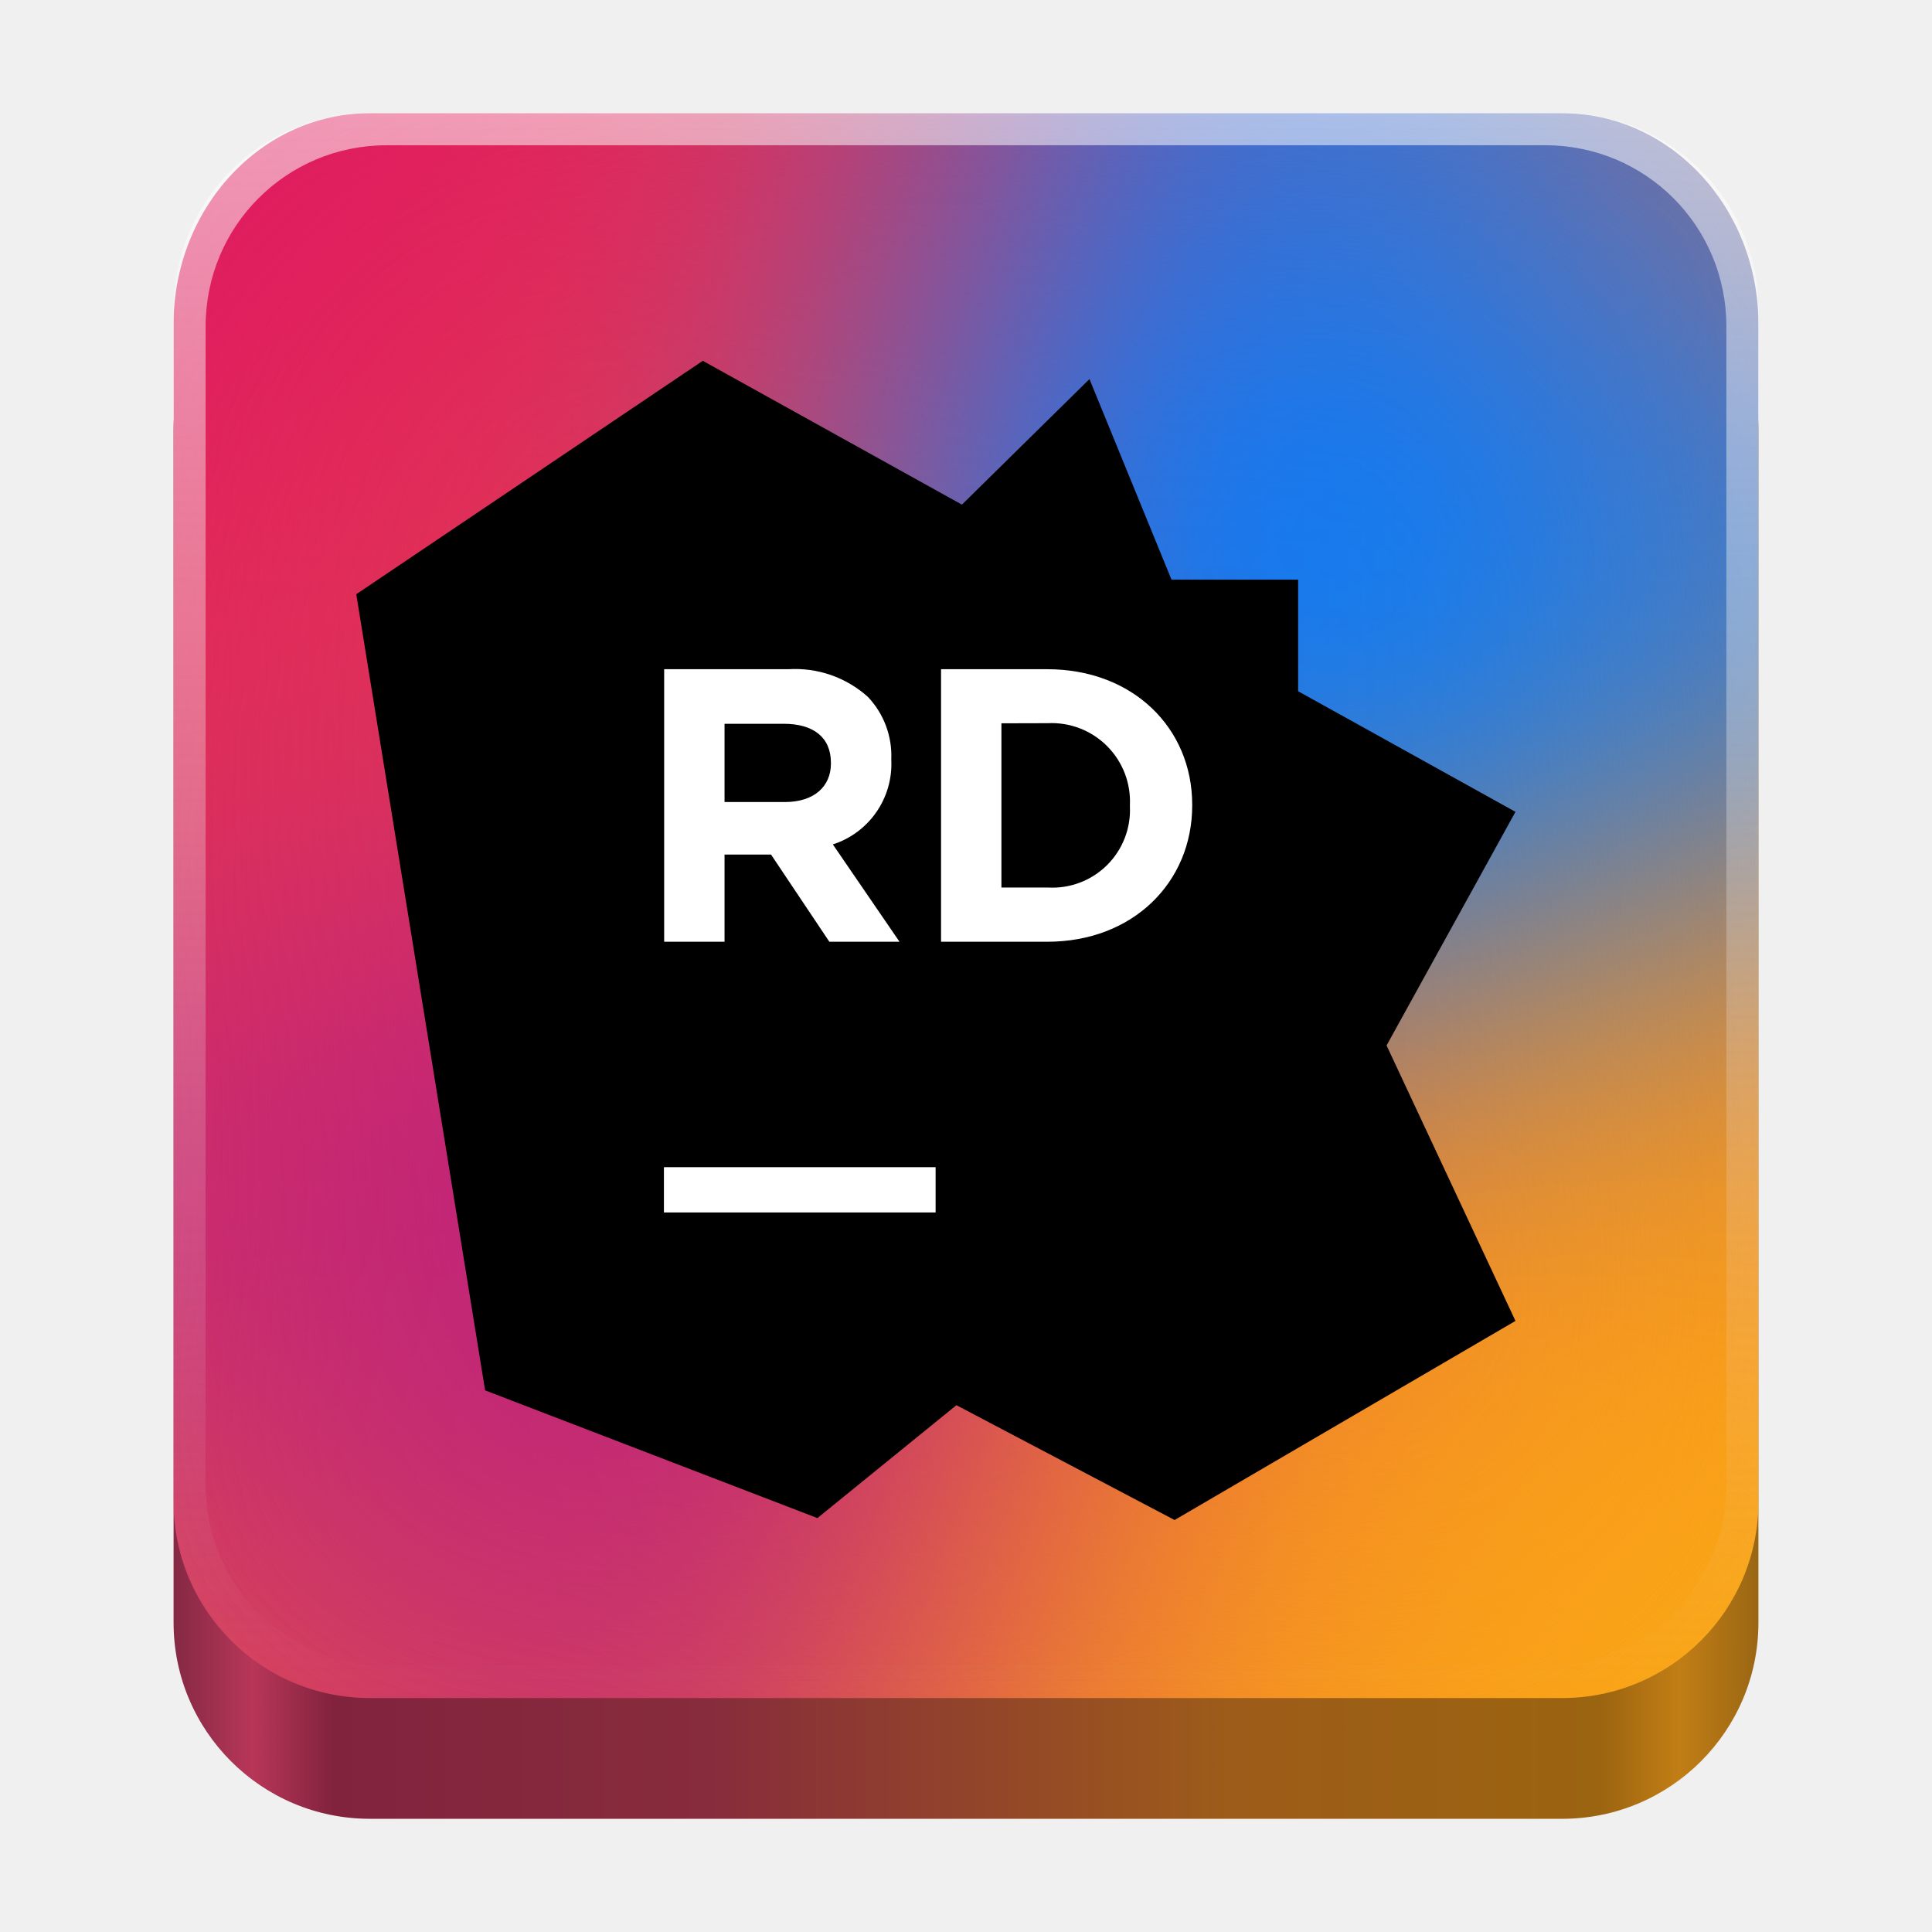
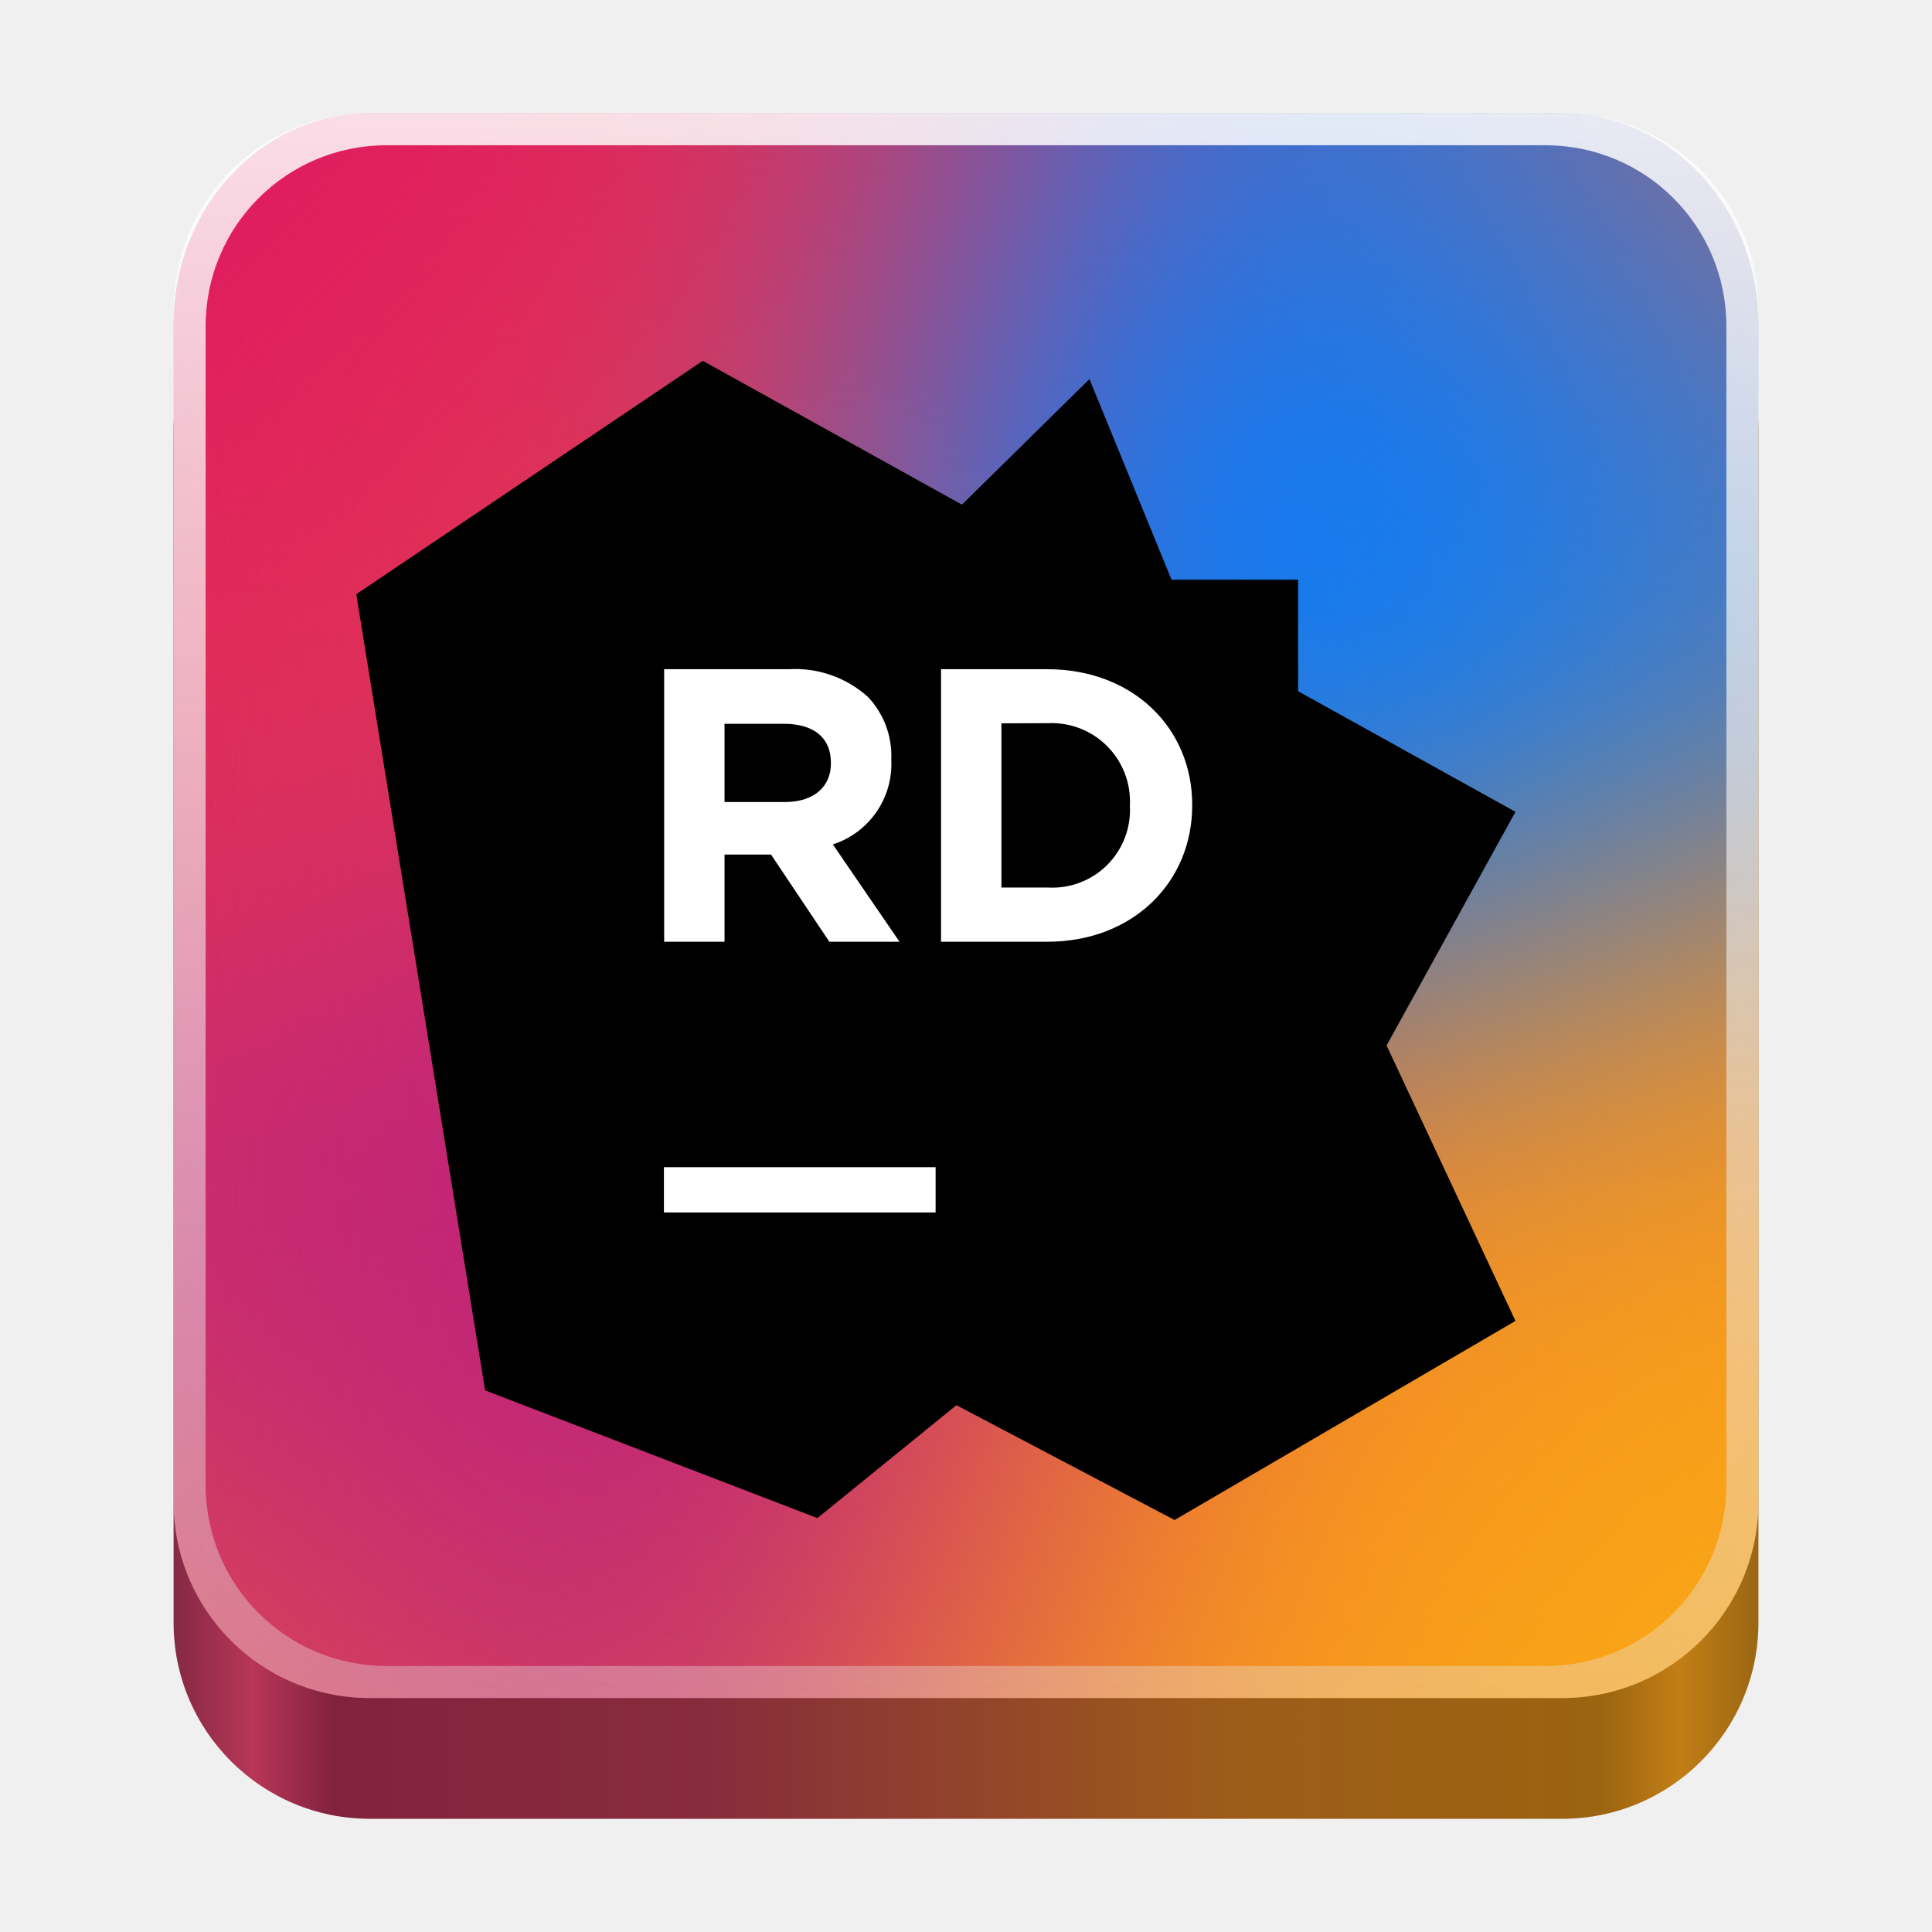
<svg xmlns="http://www.w3.org/2000/svg" xmlns:xlink="http://www.w3.org/1999/xlink" width="128" height="128" viewBox="0 0 128 128" version="1.1" id="svg5" xml:space="preserve">
  <defs id="defs2">
    <linearGradient id="linearGradient11616">
      <stop style="stop-color:#dd1265;stop-opacity:1" offset="0" id="stop11612" />
      <stop style="stop-color:#fdb60d;stop-opacity:1" offset="1" id="stop11614" />
    </linearGradient>
    <linearGradient id="linearGradient404">
-       <stop style="stop-color:#e6e6e6;stop-opacity:0;" offset="0" id="stop400" />
-       <stop style="stop-color:#ffffff;stop-opacity:0.545;" offset="1" id="stop402" />
+       <stop style="stop-color:#e6e6e6;stop-opacity:0.349;" offset="0" id="stop400" />
+       <stop style="stop-color:#ffffff;stop-opacity:0.851;" offset="1" id="stop402" />
    </linearGradient>
    <linearGradient y2="236" x2="96" y1="236" x1="32" gradientTransform="translate(604.8168,170.5864)" gradientUnits="userSpaceOnUse" id="linearGradient1099" xlink:href="#linearGradient1036" />
    <linearGradient id="linearGradient1036">
      <stop id="stop1032" offset="0" style="stop-color:#d5d3cf;stop-opacity:1;" />
      <stop id="stop1034" offset="1" style="stop-color:#f6f5f4;stop-opacity:1" />
    </linearGradient>
    <radialGradient r="32" fy="-76" fx="-244" cy="-76" cx="-244" gradientTransform="matrix(0.8833333,0,0,0.8833333,-460.3502,463.1197)" gradientUnits="userSpaceOnUse" id="radialGradient1103" xlink:href="#linearGradient1069" />
    <linearGradient id="linearGradient1069">
      <stop id="stop1065" offset="0" style="stop-color:#d5d3cf;stop-opacity:1" />
      <stop id="stop1067-1" offset="1" style="stop-color:#949390;stop-opacity:1" />
    </linearGradient>
    <linearGradient gradientUnits="userSpaceOnUse" y2="232" x2="64" y1="262.5" x1="64" id="linearGradient1027" xlink:href="#linearGradient1025" gradientTransform="translate(-470.5864,432.8168)" />
    <linearGradient id="linearGradient1025">
      <stop id="stop1021" offset="0" style="stop-color:#9a9996;stop-opacity:1" />
      <stop id="stop1023" offset="1" style="stop-color:#77767b;stop-opacity:1" />
    </linearGradient>
    <clipPath clipPathUnits="userSpaceOnUse" id="clipPath1609-7">
      <path id="path1611-5" d="m 252,116 28,-28 v -8 h -36 v 36 z" style="fill:#e74747;stroke:none;stroke-width:0.25px;stroke-linecap:butt;stroke-linejoin:miter;stroke-opacity:1" />
    </clipPath>
    <linearGradient id="linearGradient8241">
      <stop style="stop-color:#842944;stop-opacity:1;" offset="0" id="stop8237" />
      <stop style="stop-color:#b83658;stop-opacity:1;" offset="0.05" id="stop9349" />
      <stop style="stop-color:#82233e;stop-opacity:1;" offset="0.1" id="stop21746" />
      <stop style="stop-color:#872c3c;stop-opacity:1;" offset="0.338" id="stop11163" />
      <stop style="stop-color:#9d5c19;stop-opacity:1;" offset="0.666" id="stop11165" />
      <stop style="stop-color:#9b6410;stop-opacity:1;" offset="0.9" id="stop21940" />
      <stop style="stop-color:#c27e15;stop-opacity:1;" offset="0.95" id="stop9351" />
      <stop style="stop-color:#9a6614;stop-opacity:1;" offset="1" id="stop8239" />
    </linearGradient>
    <radialGradient r="32" fy="-76" fx="-244" cy="-76" cx="-244" gradientTransform="matrix(0.8833333,0,0,0.8833333,-460.3502,463.1197)" gradientUnits="userSpaceOnUse" id="radialGradient1103-5" xlink:href="#linearGradient1069" />
    <clipPath clipPathUnits="userSpaceOnUse" id="clipPath1609-7-7">
      <path id="path1611-5-0" d="m 252,116 28,-28 v -8 h -36 v 36 z" style="fill:#e74747;stroke:none;stroke-width:0.25px;stroke-linecap:butt;stroke-linejoin:miter;stroke-opacity:1" />
    </clipPath>
    <clipPath clipPathUnits="userSpaceOnUse" id="clipPath744">
      <rect style="fill:#1e88e5;fill-opacity:1;stroke-width:0.265" id="rect746" width="541.867" height="541.867" x="0" y="1.5987212e-14" rx="79.375" ry="79.375" />
    </clipPath>
    <clipPath clipPathUnits="userSpaceOnUse" id="clipPath62">
      <rect style="fill:#1e88e5;fill-opacity:1;stroke-width:0.265" id="rect64" width="541.867" height="541.867" x="2.2507105e-05" y="-0.422" rx="79.375" ry="79.375" />
    </clipPath>
    <linearGradient xlink:href="#linearGradient8241" id="linearGradient8243" x1="11.5" y1="68" x2="116.5" y2="68" gradientUnits="userSpaceOnUse" />
    <radialGradient r="32" fy="-76" fx="-244" cy="-76" cx="-244" gradientTransform="matrix(0.8833333,0,0,0.8833333,-460.3502,463.1197)" gradientUnits="userSpaceOnUse" id="radialGradient1103-6" xlink:href="#linearGradient1069" />
    <clipPath clipPathUnits="userSpaceOnUse" id="clipPath1609-7-2">
      <path id="path1611-5-3" d="m 252,116 28,-28 v -8 h -36 v 36 z" style="fill:#e74747;stroke:none;stroke-width:0.25px;stroke-linecap:butt;stroke-linejoin:miter;stroke-opacity:1" />
    </clipPath>
    <radialGradient r="32" fy="-76" fx="-244" cy="-76" cx="-244" gradientTransform="matrix(0.8833333,0,0,0.8833333,-460.3502,463.1197)" gradientUnits="userSpaceOnUse" id="radialGradient1103-56" xlink:href="#linearGradient1069" />
    <clipPath clipPathUnits="userSpaceOnUse" id="clipPath1609-7-0">
      <path id="path1611-5-9" d="m 252,116 28,-28 v -8 h -36 v 36 z" style="fill:#e74747;stroke:none;stroke-width:0.25px;stroke-linecap:butt;stroke-linejoin:miter;stroke-opacity:1" />
    </clipPath>
    <clipPath clipPathUnits="userSpaceOnUse" id="clipPath37">
      <rect style="fill:#1a1a1a;fill-opacity:1;stroke-width:0.265" id="rect39" width="541.867" height="541.867" x="-2.6626146e-06" y="3.241" rx="79.375" ry="79.375" />
    </clipPath>
    <clipPath clipPathUnits="userSpaceOnUse" id="clipPath22042">
      <rect style="fill:#333333;fill-opacity:1;stroke-width:0.013" id="rect22044" width="27.32" height="27.484" x="166.968" y="105.404" rx="4.002" ry="4.026" />
    </clipPath>
    <clipPath clipPathUnits="userSpaceOnUse" id="clipPath1039">
      <rect style="fill:#b3b3b3;fill-opacity:1;stroke-width:0.265" id="rect1041" width="541.867" height="541.867" x="2.5931527e-05" y="-0" rx="79.375" ry="79.375" />
    </clipPath>
    <clipPath clipPathUnits="userSpaceOnUse" id="clipPath154">
      <rect style="fill:#b3b3b3;fill-opacity:1;stroke-width:0.265" id="rect156" width="541.867" height="541.867" x="-2.9218751e-05" y="-0" rx="79.375" ry="79.375" />
    </clipPath>
    <linearGradient xlink:href="#linearGradient404" id="linearGradient406" x1="64" y1="112.5" x2="64" y2="7.5" gradientUnits="userSpaceOnUse" />
    <linearGradient id="a" gradientUnits="userSpaceOnUse" x1="38.78" x2="95.91" y1="41.59" y2="41.59" gradientTransform="translate(260.425,-3.53)">
      <stop offset="0" stop-color="#21d789" id="stop500" />
      <stop offset="1" stop-color="#07c3f2" id="stop502" />
    </linearGradient>
    <linearGradient id="b" gradientUnits="userSpaceOnUse" x1="-29.18" x2="88.46" y1="85.52" y2="-1.32" gradientTransform="translate(260.425,-3.53)">
      <stop offset=".01" stop-color="#fcf84a" id="stop505" />
      <stop offset=".11" stop-color="#a7eb62" id="stop507" />
      <stop offset=".21" stop-color="#5fe077" id="stop509" />
      <stop offset=".27" stop-color="#32da84" id="stop511" />
      <stop offset=".31" stop-color="#21d789" id="stop513" />
      <stop offset=".58" stop-color="#21d789" id="stop515" />
      <stop offset=".6" stop-color="#21d789" id="stop517" />
      <stop offset=".69" stop-color="#20d68c" id="stop519" />
      <stop offset=".76" stop-color="#1ed497" id="stop521" />
      <stop offset=".83" stop-color="#19d1a9" id="stop523" />
      <stop offset=".9" stop-color="#13ccc2" id="stop525" />
      <stop offset=".97" stop-color="#0bc6e1" id="stop527" />
      <stop offset="1" stop-color="#07c3f2" id="stop529" />
    </linearGradient>
    <linearGradient id="c" gradientUnits="userSpaceOnUse" x1="17.3" x2="36.92" y1="110.99" y2="49.42" gradientTransform="translate(260.425,-3.53)">
      <stop offset="0" stop-color="#21d789" id="stop532" />
      <stop offset=".16" stop-color="#24d888" id="stop534" />
      <stop offset=".3" stop-color="#2fd985" id="stop536" />
      <stop offset=".43" stop-color="#41dc80" id="stop538" />
      <stop offset=".55" stop-color="#5ae079" id="stop540" />
      <stop offset=".67" stop-color="#7ae46f" id="stop542" />
      <stop offset=".79" stop-color="#a1ea64" id="stop544" />
      <stop offset=".9" stop-color="#cff157" id="stop546" />
      <stop offset="1" stop-color="#fcf84a" id="stop548" />
    </linearGradient>
    <linearGradient id="d" gradientUnits="userSpaceOnUse" x1="43.28" x2="85.97" y1="57.46" y2="0.06" gradientTransform="translate(260.425,-3.53)">
      <stop offset="0" stop-color="#21d789" id="stop551" />
      <stop offset=".09" stop-color="#23d986" id="stop553" />
      <stop offset=".17" stop-color="#2ade7b" id="stop555" />
      <stop offset=".25" stop-color="#36e669" id="stop557" />
      <stop offset=".27" stop-color="#3bea62" id="stop559" />
      <stop offset=".35" stop-color="#47eb61" id="stop561" />
      <stop offset=".49" stop-color="#67ed5d" id="stop563" />
      <stop offset=".69" stop-color="#9af156" id="stop565" />
      <stop offset=".92" stop-color="#e0f64d" id="stop567" />
      <stop offset="1" stop-color="#fcf84a" id="stop569" />
    </linearGradient>
    <linearGradient id="e" gradientUnits="userSpaceOnUse" x1="108.58" x2="22.55" y1="64.77" y2="63.97" gradientTransform="translate(260.425,-3.53)">
      <stop offset=".39" stop-color="#fcf84a" id="stop572" />
      <stop offset=".46" stop-color="#ecf74c" id="stop574" />
      <stop offset=".61" stop-color="#c1f451" id="stop576" />
      <stop offset=".82" stop-color="#7eef5a" id="stop578" />
      <stop offset="1" stop-color="#3bea62" id="stop580" />
    </linearGradient>
    <linearGradient xlink:href="#linearGradient11616" id="linearGradient11827" x1="12.773" y1="20.475" x2="108.029" y2="115.731" gradientUnits="userSpaceOnUse" />
    <filter height="1.686" width="1.686" y="-0.343" x="-0.343" style="color-interpolation-filters:sRGB;" id="filter13914">
      <feGaussianBlur stdDeviation="15 15" result="blur" id="feGaussianBlur13908" />
      <feColorMatrix values="1 0 0 0 0 0 1 0 0 0 0 0 1 0 0 0 0 0 50 0 " result="colormatrix" id="feColorMatrix13910" />
      <feComposite in="colormatrix" in2="SourceGraphic" operator="in" id="feComposite13912" />
    </filter>
    <linearGradient id="e-3" gradientUnits="userSpaceOnUse" x1="10.99" x2="95.54" y1="41.31" y2="41.31" gradientTransform="translate(215.7997,33.75467)">
      <stop offset=".31" stop-color="#21d789" id="stop274" />
      <stop offset=".49" stop-color="#59a3b2" id="stop276" />
      <stop offset=".77" stop-color="#b74af7" id="stop278" />
      <stop offset="1" stop-color="#ff45ed" id="stop280" />
    </linearGradient>
    <linearGradient id="d-6" gradientUnits="userSpaceOnUse" x1="10.48" x2="94.6" y1="52.51" y2="98.96" gradientTransform="translate(215.7997,33.75467)">
      <stop offset=".08" stop-color="#21d789" id="stop269" />
      <stop offset=".89" stop-color="#6b57ff" id="stop271" />
    </linearGradient>
    <linearGradient id="c-7" gradientUnits="userSpaceOnUse" x1="27.62" x2="34.52" y1="52.97" y2="83.01" gradientTransform="translate(215.7997,33.75467)">
      <stop offset="0" stop-color="#6b57ff" id="stop256" />
      <stop offset=".02" stop-color="#685cfb" id="stop258" />
      <stop offset=".28" stop-color="#4a91ca" id="stop260" />
      <stop offset=".51" stop-color="#34b7a7" id="stop262" />
      <stop offset=".69" stop-color="#26ce91" id="stop264" />
      <stop offset=".8" stop-color="#21d789" id="stop266" />
    </linearGradient>
    <linearGradient id="b-5" gradientUnits="userSpaceOnUse" x1="66.85" x2="73.95" y1="30.12" y2="11.96" gradientTransform="translate(215.7997,33.75467)">
      <stop offset="0" stop-color="#6b57ff" id="stop251" />
      <stop offset=".95" stop-color="#21d789" id="stop253" />
    </linearGradient>
    <linearGradient id="a-3" gradientUnits="userSpaceOnUse" x1="92.39" x2="95.19" y1="40.62" y2="65.06" gradientTransform="translate(215.7997,33.75467)">
      <stop offset=".16" stop-color="#21d789" id="stop244" />
      <stop offset=".54" stop-color="#419fbc" id="stop246" />
      <stop offset="1" stop-color="#6b57ff" id="stop248" />
    </linearGradient>
    <linearGradient id="c-3" gradientUnits="userSpaceOnUse" x1="17.84" x2="87.09" y1="88.36" y2="43.86" gradientTransform="translate(216.2331,11.66845)">
      <stop offset="0" stop-color="#087cfa" id="stop278-6" />
      <stop offset=".1" stop-color="#1598d3" id="stop280-7" />
      <stop offset=".22" stop-color="#23b6aa" id="stop282" />
      <stop offset=".35" stop-color="#2dcc8b" id="stop284" />
      <stop offset=".46" stop-color="#35dd74" id="stop286" />
      <stop offset=".57" stop-color="#39e767" id="stop288" />
      <stop offset=".67" stop-color="#3bea62" id="stop290" />
    </linearGradient>
    <linearGradient id="b-53" x1="37.54" x2="60.33" xlink:href="#a-5" y1="34.26" y2="8.33" gradientTransform="translate(216.2331,11.66845)" />
    <linearGradient id="a-5" gradientUnits="userSpaceOnUse" x1="99.03" x2="61.54" y1="59.18" y2="90.91">
      <stop offset="0" stop-color="#087cfa" id="stop264-6" />
      <stop offset=".02" stop-color="#0d7bfa" id="stop266-2" />
      <stop offset=".37" stop-color="#5566f9" id="stop268" />
      <stop offset=".66" stop-color="#8a57f8" id="stop270" />
      <stop offset=".88" stop-color="#ab4ef7" id="stop272" />
      <stop offset="1" stop-color="#b74af7" id="stop274-9" />
    </linearGradient>
    <linearGradient id="a-36" gradientUnits="userSpaceOnUse" x1="94.33" x2="20.33" y1="59.37" y2="16.91" gradientTransform="translate(148.4453,9.34931)">
      <stop offset="0" stop-color="#dd1265" id="stop280-75" />
      <stop offset=".48" stop-color="#dd1265" id="stop282-3" />
      <stop offset=".94" stop-color="#fdb60d" id="stop284-5" />
    </linearGradient>
    <linearGradient id="b-6" gradientUnits="userSpaceOnUse" x1="50.33" x2="79.66" y1="12.76" y2="93.76" gradientTransform="translate(148.4453,9.34931)">
      <stop offset=".14" stop-color="#087cfa" id="stop287" />
      <stop offset=".48" stop-color="#dd1265" id="stop289" />
      <stop offset=".96" stop-color="#087cfa" id="stop291" />
    </linearGradient>
    <linearGradient id="c-2" gradientUnits="userSpaceOnUse" x1="28.36" x2="50.02" y1="15.26" y2="92.26" gradientTransform="translate(148.4453,9.34931)">
      <stop offset=".28" stop-color="#dd1265" id="stop294" />
      <stop offset=".97" stop-color="#fdb60d" id="stop296" />
    </linearGradient>
    <clipPath clipPathUnits="userSpaceOnUse" id="clipPath480">
      <rect style="fill:url(#linearGradient484);fill-opacity:1;stroke-width:1.037" id="rect482" width="105" height="113" x="11.5" y="7.5" rx="13" ry="13.99" />
    </clipPath>
    <linearGradient xlink:href="#linearGradient8241" id="linearGradient484" gradientUnits="userSpaceOnUse" gradientTransform="matrix(1,0,0,1.076191,-3.1292439e-6,-9.180952)" x1="11.5" y1="68" x2="116.5" y2="68" />
  </defs>
  <g id="layer2">
    <g id="g17680">
      <rect style="fill:url(#linearGradient8243);fill-opacity:1" id="rect440" width="105" height="105" x="11.5" y="15.5" rx="13" ry="13" />
      <g id="g5431" style="filter:url(#filter13914)" clip-path="url(#clipPath480)">
        <rect style="fill:url(#linearGradient11827);fill-opacity:1" id="rect358" width="105" height="105" x="11.5" y="7.5" rx="13" ry="13" />
        <circle style="fill:#087cfa;fill-opacity:1;stroke:none;stroke-width:2.729;stroke-linecap:round" id="path11472" cx="86.329" cy="37.671" r="28.048" />
        <circle style="fill:#be227b;fill-opacity:1;stroke:none;stroke-width:2.729;stroke-linecap:round" id="circle4184" cx="41.671" cy="82.384" r="28.048" />
      </g>
      <path id="rect364" style="fill:url(#linearGradient406);fill-opacity:1" d="M 24.5 7.5 C 17.298 7.5 11.5 13.298 11.5 20.5 L 11.5 99.5 C 11.5 106.702 17.298 112.5 24.5 112.5 L 103.5 112.5 C 110.702 112.5 116.5 106.702 116.5 99.5 L 116.5 20.5 C 116.5 13.298 110.702 7.5 103.5 7.5 L 24.5 7.5 z M 25.623 9.623 L 102.377 9.623 C 109.025 9.623 114.377 14.975 114.377 21.623 L 114.377 98.377 C 114.377 105.025 109.025 110.377 102.377 110.377 L 25.623 110.377 C 18.975 110.377 13.623 105.025 13.623 98.377 L 13.623 21.623 C 13.623 14.975 18.975 9.623 25.623 9.623 z " />
      <g id="g5440" transform="matrix(0.8,0,0,0.8,-98.75361,12.92156)">
        <path id="path299" style="fill:#000000;fill-opacity:1" d="m 181.645,13.729 -28.699,19.33 10.67,65.932 27.52,10.578 11.512,-9.35 18.068,9.51 28.23,-16.488 -10.674,-22.812 10.674,-19.348 -18,-9.988 v -9.242 h -10.486 l -6.793,-16.609 -10.562,10.398 z" />
        <g fill="#ffffff" id="g313" transform="translate(148.4453,9.34931)">
          <path d="m 29.98,71.16 h 22.5 v 3.75 h -22.5 z" id="path307-2" />
          <path d="m 30,29.92 h 10.3 a 9,9 0 0 1 6.57,2.29 7.08,7.08 0 0 1 1.94,5.16 v 0.06 a 7,7 0 0 1 -4.84,7 l 5.52,8.06 H 43.68 L 38.85,45.27 H 35 v 7.22 h -5 z m 10,11 c 2.42,0 3.81,-1.29 3.81,-3.19 v -0.06 c 0,-2.13 -1.48,-3.23 -3.9,-3.23 H 35 v 6.48 z" id="path309" />
          <path d="m 52.93,29.92 h 8.8 c 7.09,0 12,4.87 12,11.22 v 0.07 c 0,6.35 -4.9,11.28 -12,11.28 h -8.8 z m 5,4.48 V 48 h 3.84 a 6.43,6.43 0 0 0 6.8,-6.74 V 41.2 a 6.49,6.49 0 0 0 -6.8,-6.81 z" id="path311" />
        </g>
      </g>
    </g>
  </g>
</svg>
